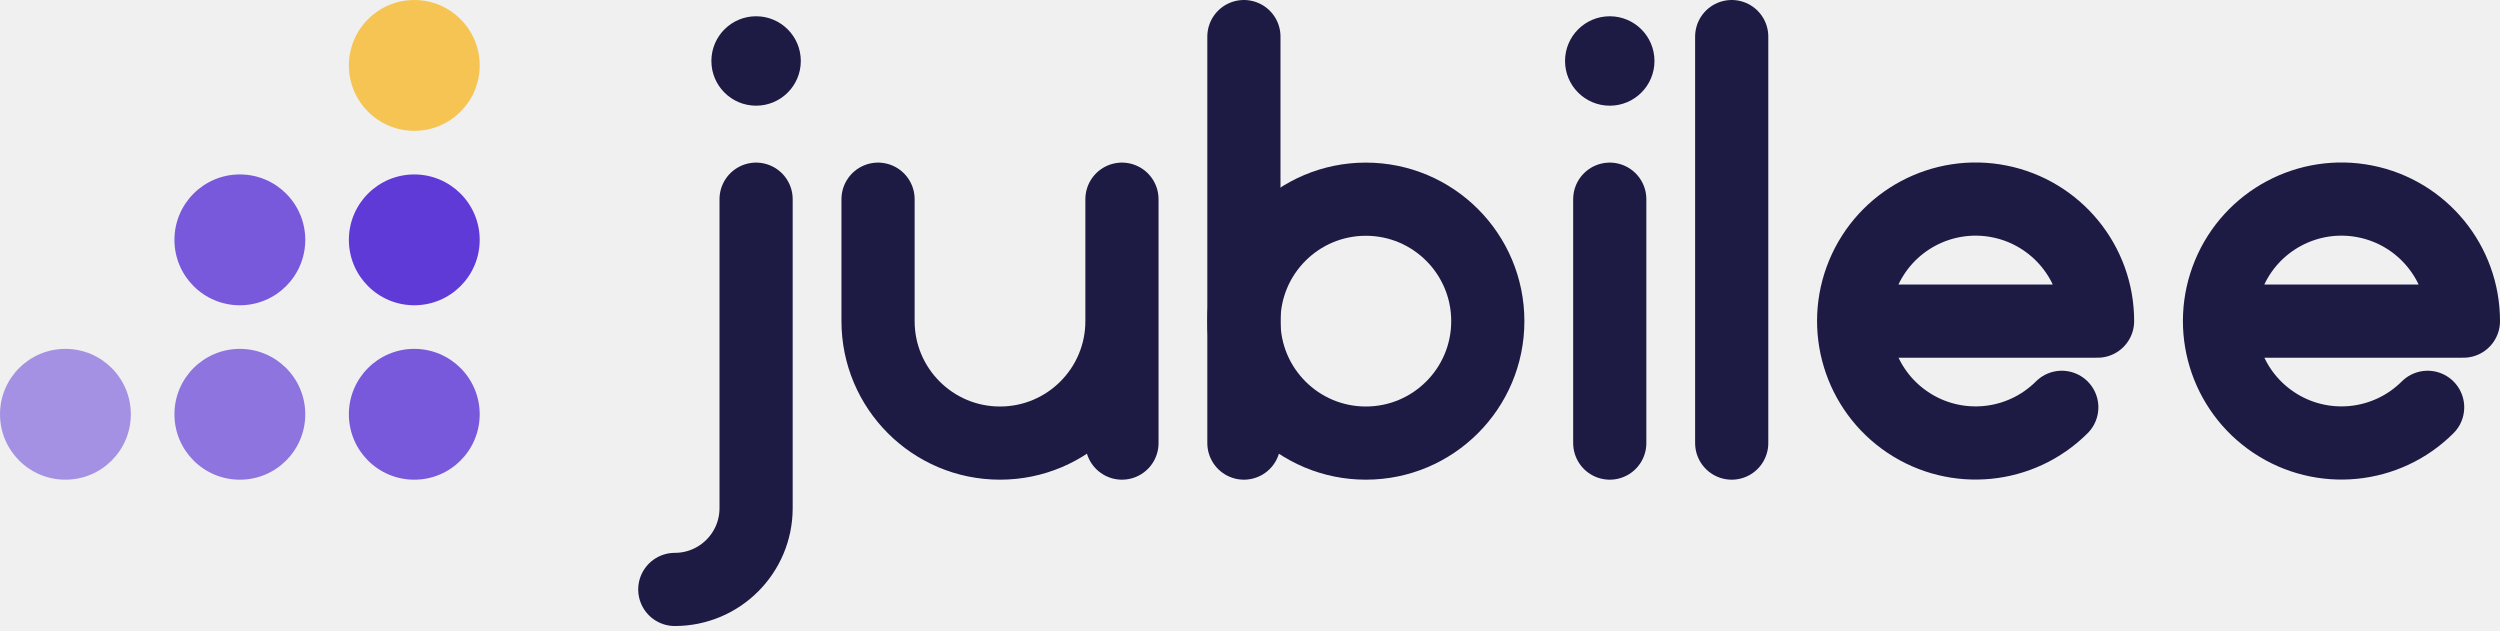
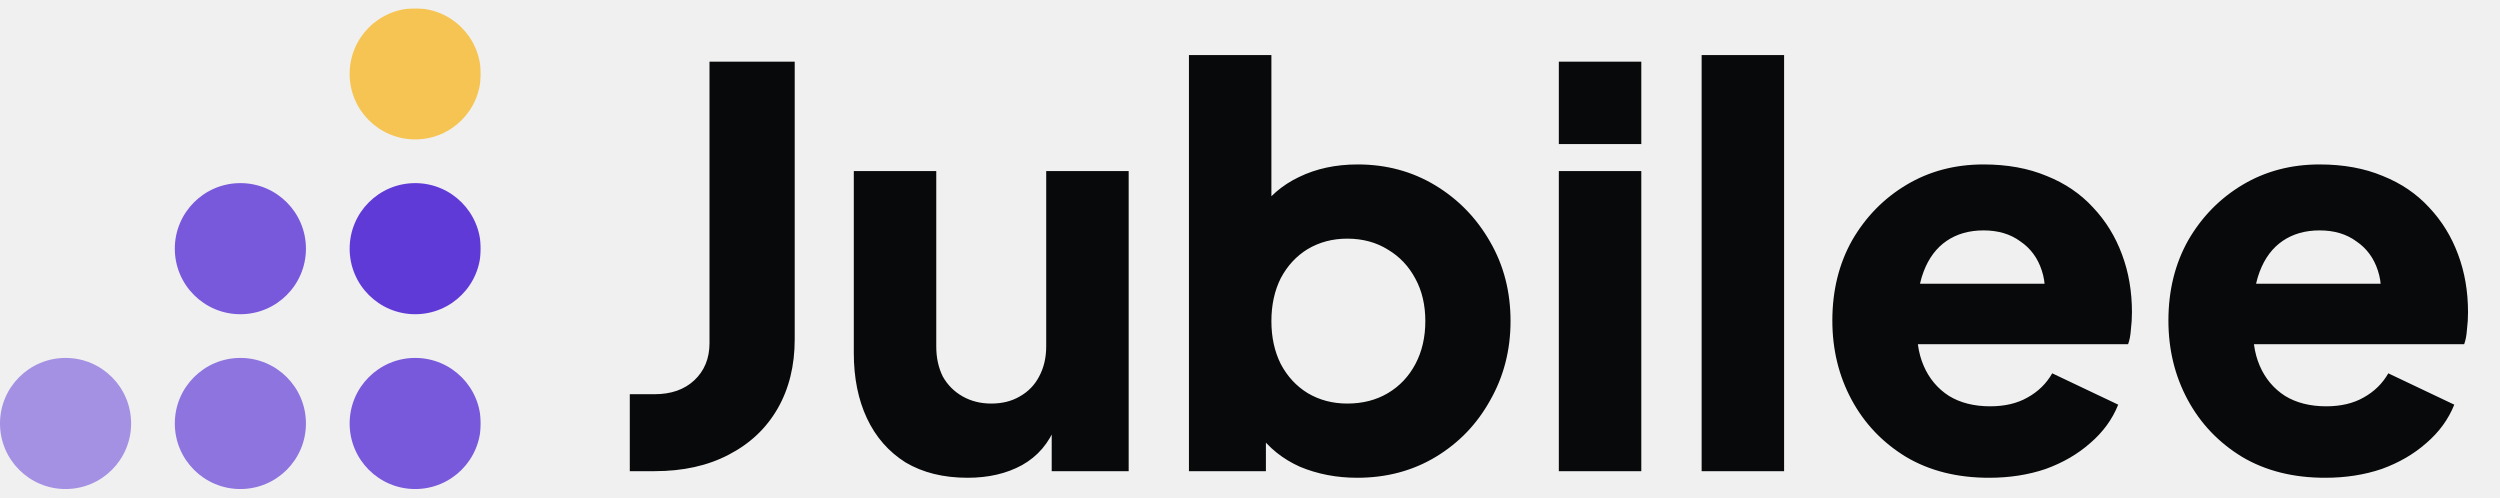
- <svg xmlns="http://www.w3.org/2000/svg" viewBox="0 21 615 155" width="615" height="155" role="img" aria-label="Jubilee">
-   <g transform="translate(-43.98 -22.98) scale(2.1455)">
-     <circle cx="28" cy="68" r="7.5" fill="#5a32d6" fill-opacity="0.5" />
-     <circle cx="48" cy="68" r="7.5" fill="#5a32d6" fill-opacity="0.65" />
-     <circle cx="48" cy="48" r="7.5" fill="#5a32d6" fill-opacity="0.8" />
-     <circle cx="68" cy="68" r="7.5" fill="#5a32d6" fill-opacity="0.8" />
-     <circle cx="68" cy="48" r="7.5" fill="#5a32d6" fill-opacity="0.95" />
-     <circle cx="68" cy="28" r="7.5" fill="#f6c453" />
+ <svg xmlns="http://www.w3.org/2000/svg" width="754" height="150" viewBox="0 0 754 150" fill="none">
+   <mask id="mask0_5611_400" style="mask-type:luminance" maskUnits="userSpaceOnUse" x="0" y="2" width="145" height="146">
+     <path d="M144.997 2.506H0V147.492H144.997V2.506Z" fill="white" />
+   </mask>
+   <g mask="url(#mask0_5611_400)">
+     <path d="M19.772 147.493C30.692 147.493 39.545 138.641 39.545 127.722C39.545 116.803 30.692 107.951 19.772 107.951C8.852 107.951 0 116.803 0 127.722C0 138.641 8.852 147.493 19.772 147.493Z" fill="#5A32D6" fill-opacity="0.5" />
+     <path d="M72.498 147.493C83.418 147.493 92.271 138.641 92.271 127.722C92.271 116.803 83.418 107.951 72.498 107.951C61.578 107.951 52.726 116.803 52.726 127.722C52.726 138.641 61.578 147.493 72.498 147.493Z" fill="#5A32D6" fill-opacity="0.65" />
+     <path d="M72.498 94.77C83.418 94.77 92.271 85.918 92.271 74.999C92.271 64.08 83.418 55.228 72.498 55.228C61.578 55.228 52.726 64.08 52.726 74.999C52.726 85.918 61.578 94.77 72.498 94.77Z" fill="#5A32D6" fill-opacity="0.8" />
+     <path d="M125.225 147.493C136.145 147.493 144.997 138.641 144.997 127.722C144.997 116.803 136.145 107.951 125.225 107.951C114.305 107.951 105.453 116.803 105.453 127.722C105.453 138.641 114.305 147.493 125.225 147.493Z" fill="#5A32D6" fill-opacity="0.8" />
+     <path d="M125.225 94.77C136.145 94.77 144.997 85.918 144.997 74.999C144.997 64.08 136.145 55.228 125.225 55.228C114.305 55.228 105.453 64.08 105.453 74.999C105.453 85.918 114.305 94.77 125.225 94.77Z" fill="#5A32D6" fill-opacity="0.95" />
+     <path d="M125.225 42.047C136.145 42.047 144.997 33.196 144.997 22.276C144.997 11.357 136.145 2.506 125.225 2.506C114.305 2.506 105.453 11.357 105.453 22.276C105.453 33.196 114.305 42.047 125.225 42.047Z" fill="#F6C453" />
  </g>
-   <g transform="translate(162 0)" fill="none" stroke="#1d1a44" stroke-width="18" stroke-linecap="round" stroke-linejoin="round">
-     <path d="M24 70V146A20 20 0 0 1 4 166" />
-     <path d="M54 70V100A30 30 0 0 0 114 100M114 70V130" />
-     <path d="M144 30V130" />
-     <circle cx="174" cy="100" r="30" />
-     <path d="M234 70V130" />
-     <path d="M264 30V130" />
-     <path d="M294 100H354A30 30 0 1 0 345.2 121.2" />
-     <path d="M384 100H444A30 30 0 1 0 435.2 121.2" />
-     <circle cx="24" cy="36" r="11" fill="#1d1a44" stroke="none" />
-     <circle cx="234" cy="36" r="11" fill="#1d1a44" stroke="none" />
-   </g>
+   <path d="M189.945 142.105V118.895H197.406C202.38 118.895 206.359 117.513 209.344 114.75C212.438 111.876 213.986 108.118 213.986 103.476V18.592H239.685V102.316C239.685 110.274 237.972 117.237 234.545 123.205C231.119 129.174 226.2 133.816 219.789 137.131C213.489 140.447 206.028 142.105 197.406 142.105H189.945ZM291.827 144.095C284.532 144.095 278.286 142.547 273.091 139.453C268.007 136.247 264.138 131.826 261.485 126.189C258.832 120.553 257.506 113.976 257.506 106.46V51.584H282.376V104.471C282.376 107.897 283.039 110.937 284.366 113.589C285.803 116.131 287.792 118.121 290.335 119.558C292.877 120.995 295.751 121.713 298.956 121.713C302.272 121.713 305.146 120.995 307.578 119.558C310.12 118.121 312.055 116.131 313.381 113.589C314.818 110.937 315.536 107.897 315.536 104.471V51.584H340.407V142.105H317.194V124.2L318.521 128.179C316.421 133.595 312.994 137.629 308.241 140.281C303.599 142.824 298.127 144.095 291.827 144.095ZM409.319 144.095C403.129 144.095 397.382 142.989 392.076 140.779C386.881 138.458 382.68 135.087 379.475 130.666L381.796 125.526V142.105H358.584V16.602H383.454V68.826L379.641 63.852C382.625 59.321 386.659 55.839 391.744 53.408C396.94 50.866 402.853 49.595 409.485 49.595C418.107 49.595 425.899 51.695 432.863 55.895C439.827 60.095 445.353 65.787 449.443 72.971C453.533 80.045 455.578 88.002 455.578 96.845C455.578 105.576 453.533 113.534 449.443 120.718C445.464 127.903 439.993 133.595 433.029 137.795C426.065 141.995 418.162 144.095 409.319 144.095ZM406.335 121.713C410.977 121.713 415.067 120.663 418.604 118.563C422.141 116.463 424.905 113.534 426.894 109.776C428.884 106.018 429.879 101.708 429.879 96.845C429.879 91.981 428.884 87.726 426.894 84.079C424.905 80.321 422.141 77.392 418.604 75.292C415.067 73.082 410.977 71.976 406.335 71.976C401.914 71.976 397.934 73.026 394.397 75.126C390.97 77.226 388.262 80.155 386.273 83.913C384.394 87.671 383.454 91.981 383.454 96.845C383.454 101.708 384.394 106.018 386.273 109.776C388.262 113.534 390.97 116.463 394.397 118.563C397.934 120.663 401.914 121.713 406.335 121.713ZM470.145 142.105V51.584H495.015V142.105H470.145ZM470.145 43.46V18.592H495.015V43.46H470.145ZM513.214 142.105V16.602H538.084V142.105H513.214ZM599.888 144.095C590.271 144.095 581.926 141.995 574.852 137.795C567.778 133.484 562.306 127.737 558.438 120.553C554.569 113.368 552.635 105.41 552.635 96.679C552.635 87.616 554.624 79.547 558.604 72.474C562.693 65.4 568.165 59.818 575.018 55.729C581.871 51.639 589.608 49.595 598.23 49.595C605.415 49.595 611.77 50.755 617.297 53.076C622.824 55.287 627.466 58.437 631.224 62.526C635.093 66.616 638.022 71.368 640.012 76.784C642.001 82.089 642.996 87.892 642.996 94.192C642.996 95.96 642.886 97.729 642.665 99.497C642.554 101.155 642.278 102.592 641.836 103.808H574.023V85.571H627.743L615.971 94.192C617.076 89.439 617.021 85.239 615.805 81.592C614.589 77.834 612.434 74.905 609.339 72.805C606.354 70.595 602.651 69.489 598.23 69.489C593.919 69.489 590.216 70.539 587.121 72.639C584.026 74.739 581.705 77.834 580.158 81.924C578.61 86.013 578.002 90.987 578.334 96.845C577.892 101.929 578.5 106.405 580.158 110.274C581.816 114.142 584.358 117.181 587.784 119.392C591.211 121.492 595.356 122.542 600.22 122.542C604.641 122.542 608.399 121.658 611.494 119.889C614.7 118.121 617.187 115.689 618.955 112.595L638.851 122.045C637.083 126.466 634.264 130.334 630.395 133.65C626.637 136.966 622.161 139.563 616.965 141.442C611.77 143.21 606.078 144.095 599.888 144.095ZM701.248 144.095C691.631 144.095 683.286 141.995 676.212 137.795C669.138 133.484 663.666 127.737 659.797 120.553C655.929 113.368 653.994 105.41 653.994 96.679C653.994 87.616 655.984 79.547 659.963 72.474C664.053 65.4 669.524 59.818 676.378 55.729C683.231 51.639 690.968 49.595 699.59 49.595C706.774 49.595 713.13 50.755 718.657 53.076C724.183 55.287 728.826 58.437 732.584 62.526C736.453 66.616 739.382 71.368 741.372 76.784C743.361 82.089 744.356 87.892 744.356 94.192C744.356 95.96 744.245 97.729 744.024 99.497C743.914 101.155 743.637 102.592 743.195 103.808H675.383V85.571H729.102L717.33 94.192C718.436 89.439 718.38 85.239 717.165 81.592C715.949 77.834 713.793 74.905 710.698 72.805C707.714 70.595 704.011 69.489 699.59 69.489C695.279 69.489 691.576 70.539 688.481 72.639C685.386 74.739 683.065 77.834 681.517 81.924C679.97 86.013 679.362 90.987 679.694 96.845C679.251 101.929 679.859 106.405 681.517 110.274C683.175 114.142 685.718 117.181 689.144 119.392C692.571 121.492 696.716 122.542 701.579 122.542C706.001 122.542 709.759 121.658 712.854 119.889C716.059 118.121 718.546 115.689 720.315 112.595L740.211 122.045C738.442 126.466 735.624 130.334 731.755 133.65C727.997 136.966 723.52 139.563 718.325 141.442C713.13 143.21 707.438 144.095 701.248 144.095Z" fill="#08090A" />
</svg>
